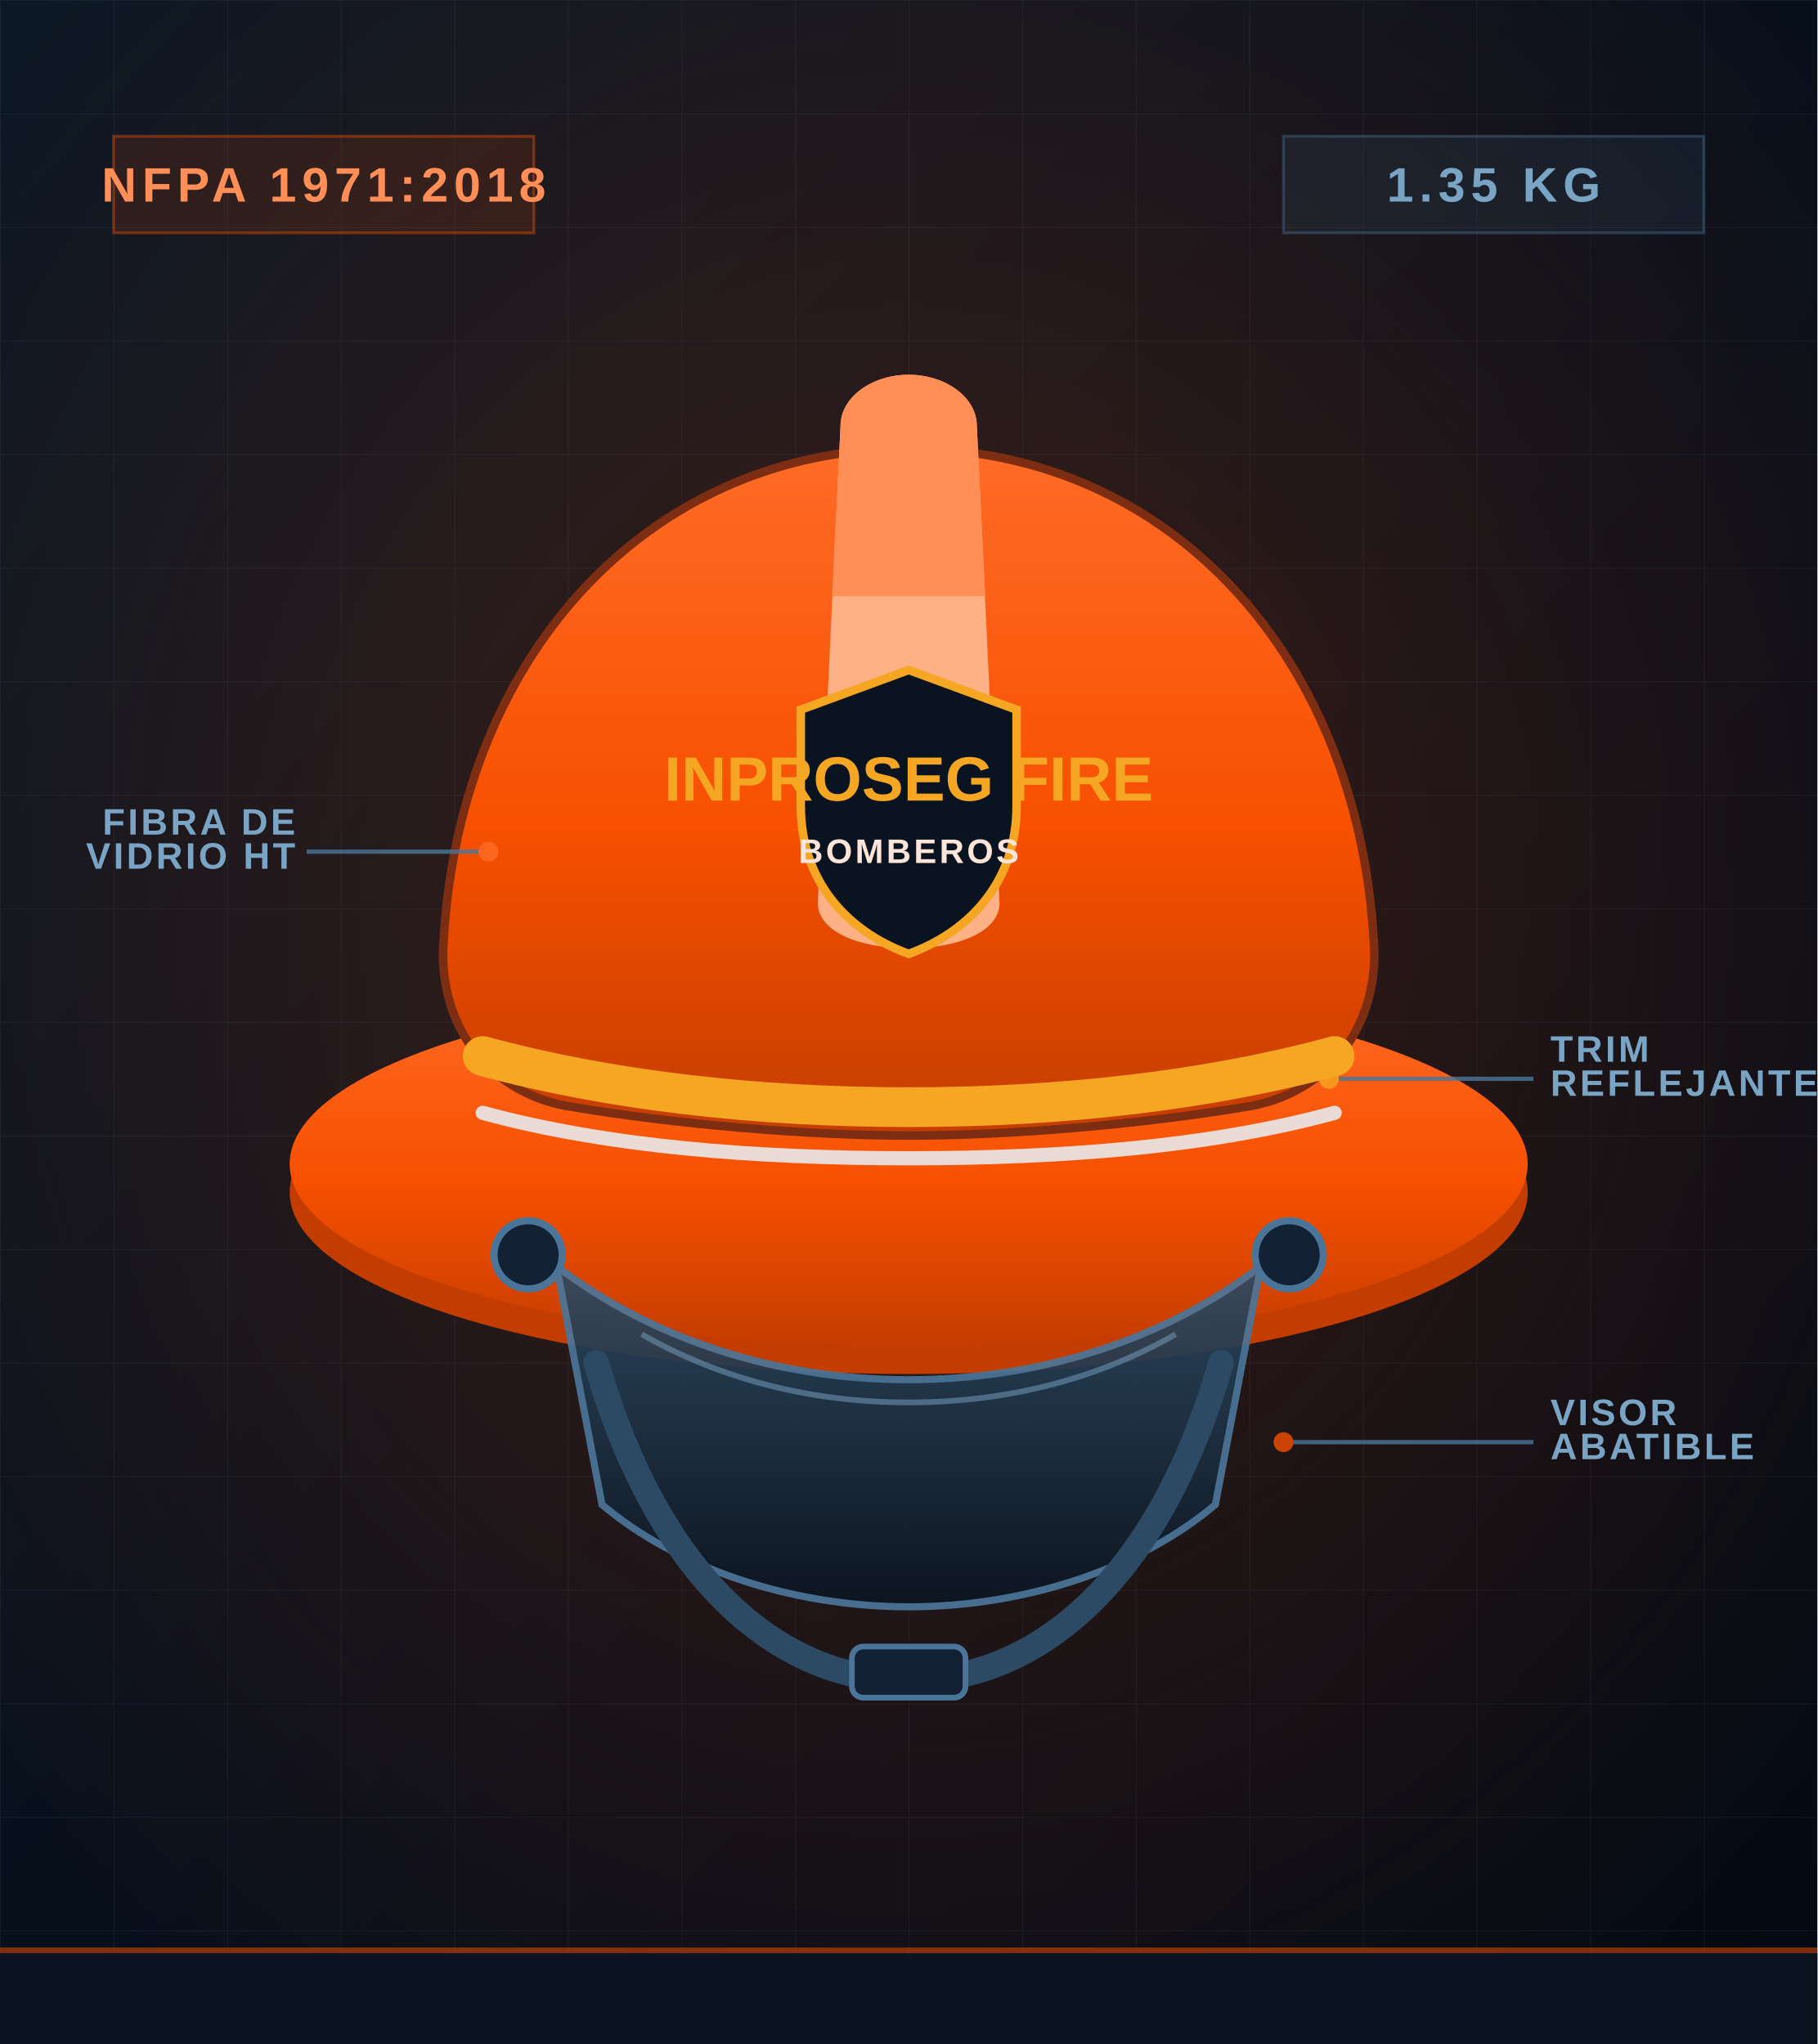
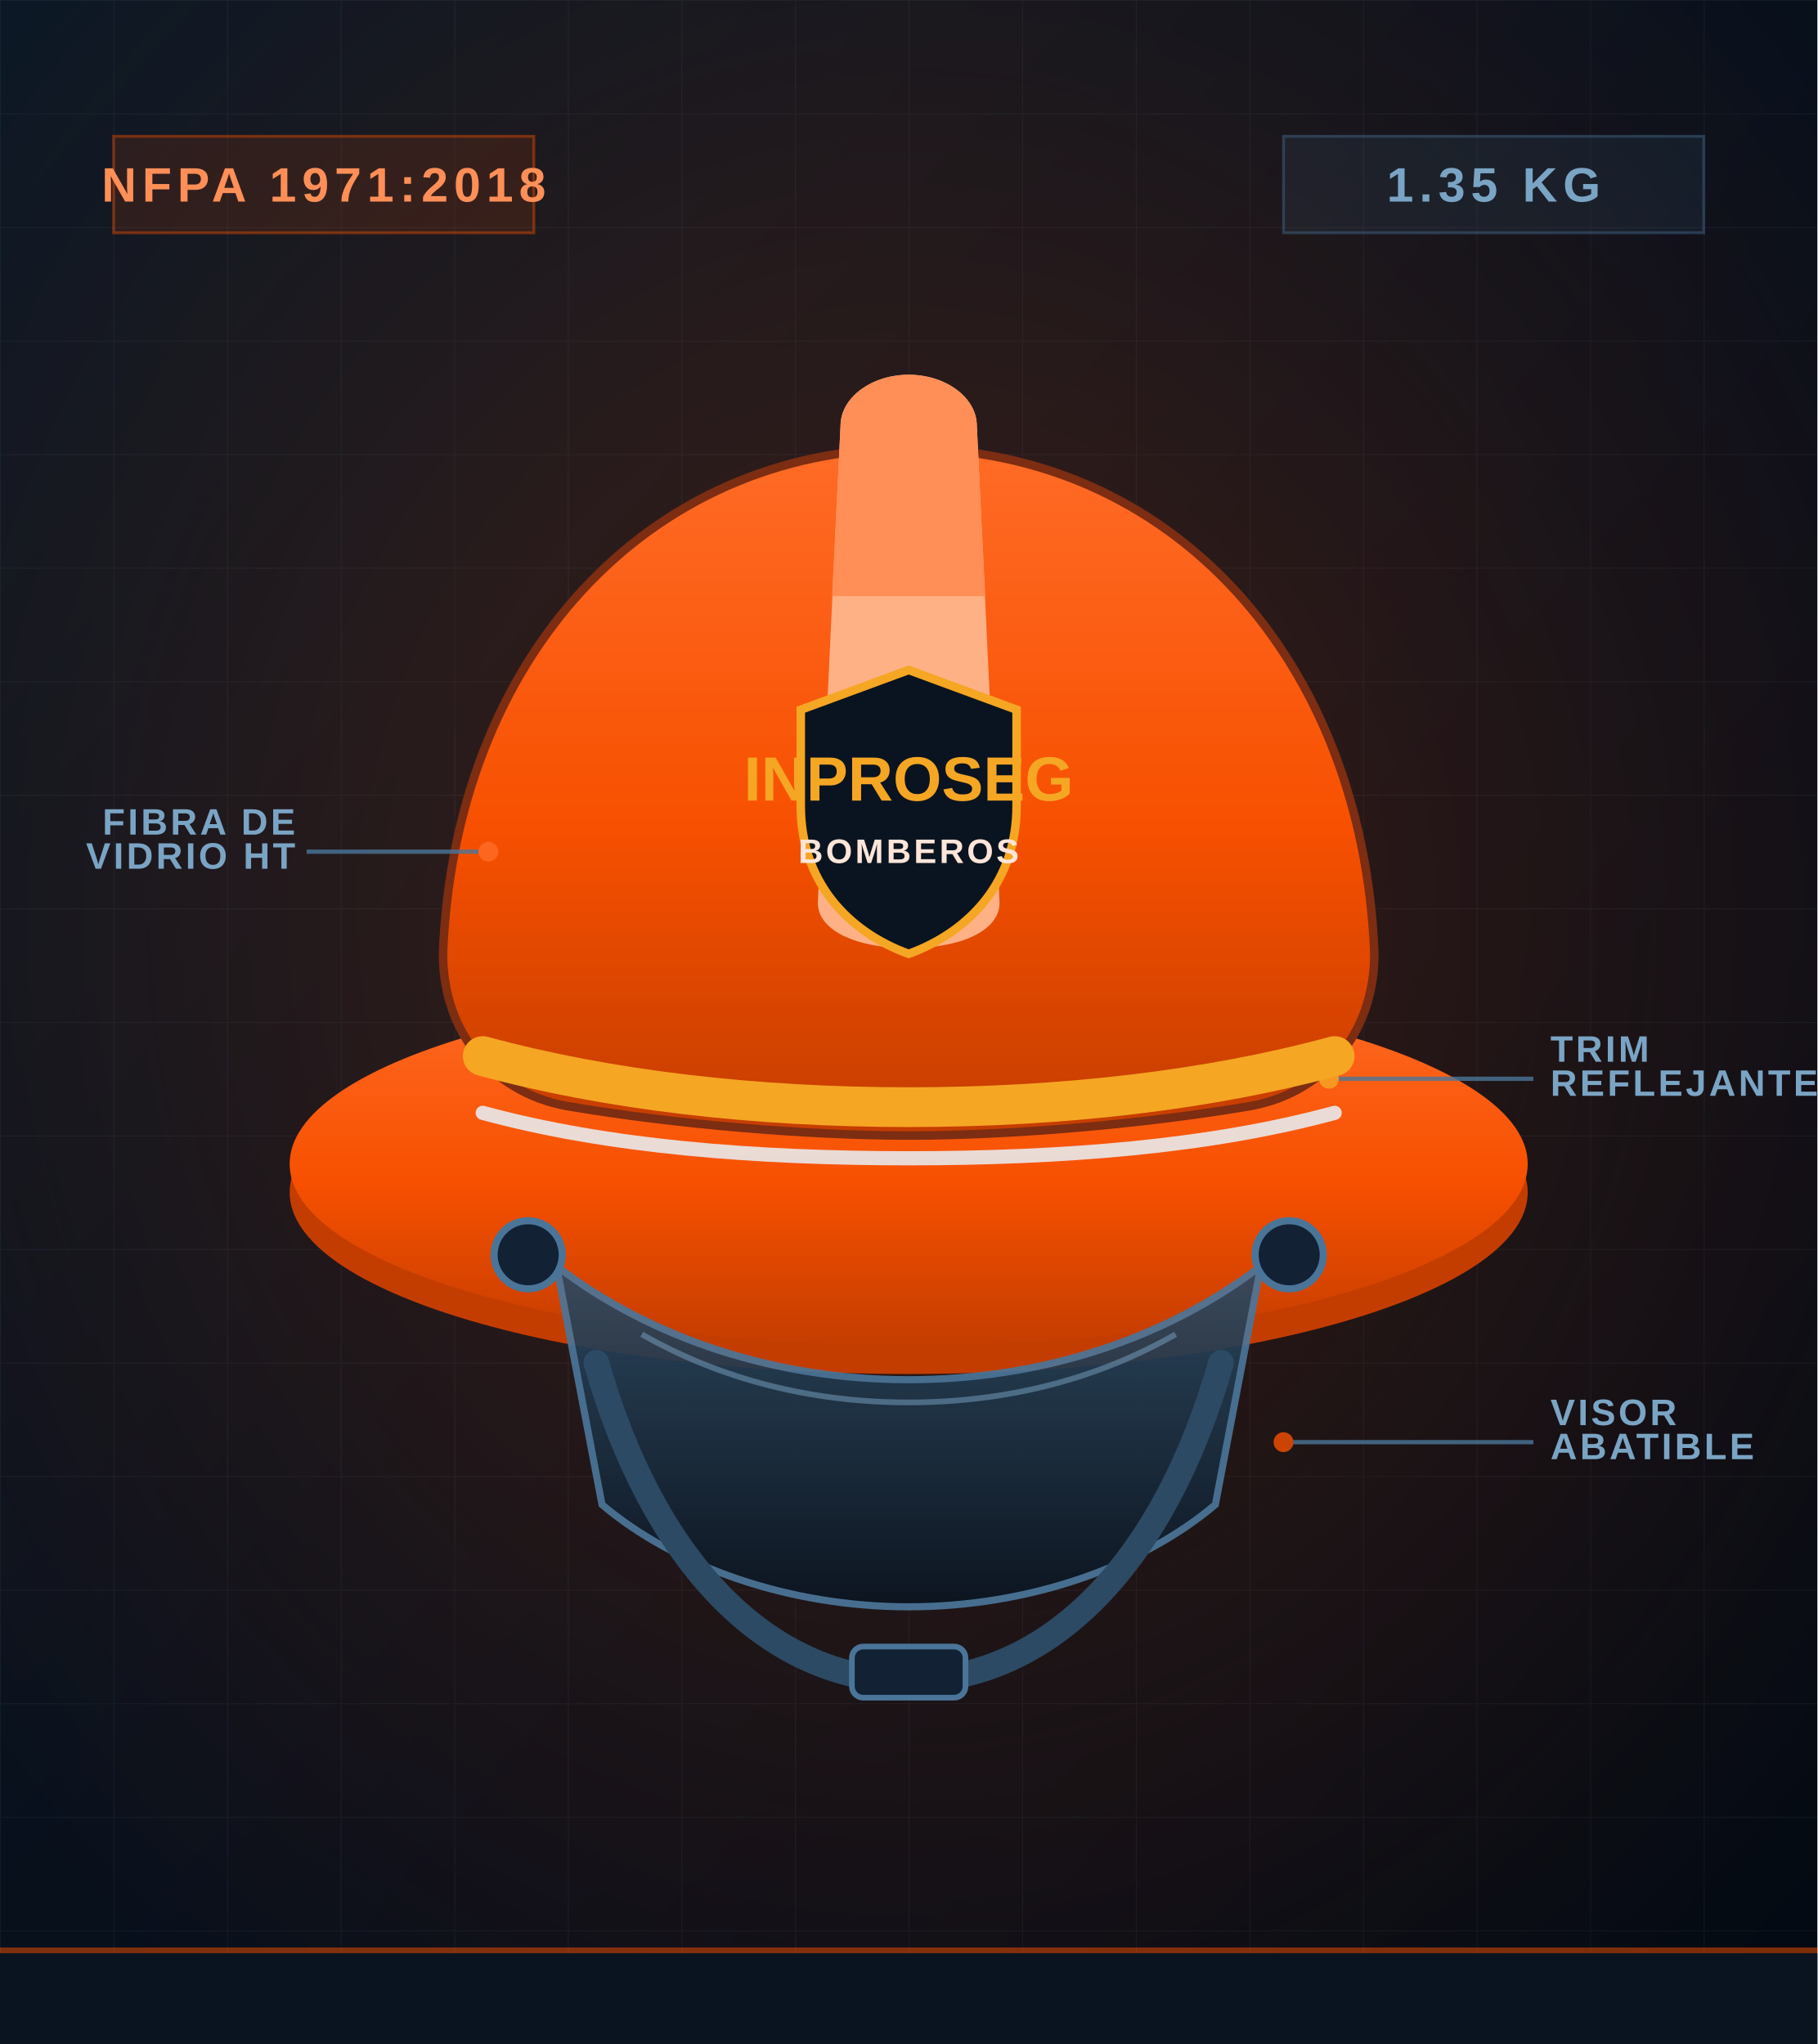
<svg xmlns="http://www.w3.org/2000/svg" viewBox="0 0 640 720" role="img" aria-label="Casco para bombero certificado NFPA 1970 con visor integrado">
  <defs>
    <linearGradient id="bgGradC" x1="0" y1="0" x2="1" y2="1">
      <stop offset="0" stop-color="#0C1825" />
      <stop offset="0.6" stop-color="#070E1A" />
      <stop offset="1" stop-color="#040A12" />
    </linearGradient>
    <radialGradient id="glowC" cx="0.5" cy="0.45" r="0.65">
      <stop offset="0" stop-color="#F75000" stop-opacity="0.22" />
      <stop offset="1" stop-color="#F75000" stop-opacity="0" />
    </radialGradient>
    <linearGradient id="shellGrad" x1="0" y1="0" x2="0" y2="1">
      <stop offset="0" stop-color="#FF6B26" />
      <stop offset="0.55" stop-color="#F75000" />
      <stop offset="1" stop-color="#C43D00" />
    </linearGradient>
    <linearGradient id="visorGrad" x1="0" y1="0" x2="0" y2="1">
      <stop offset="0" stop-color="#2C4A63" />
      <stop offset="1" stop-color="#0A1420" />
    </linearGradient>
    <pattern id="gridC" width="40" height="40" patternUnits="userSpaceOnUse">
      <path d="M40 0H0V40" fill="none" stroke="#7AA4C4" stroke-width="0.6" opacity="0.08" />
    </pattern>
  </defs>
  <rect width="640" height="720" fill="url(#bgGradC)" />
  <rect width="640" height="720" fill="url(#gridC)" />
  <rect width="640" height="720" fill="url(#glowC)" />
  <g>
    <ellipse cx="320" cy="420" rx="218" ry="64" fill="#C43D00" />
    <ellipse cx="320" cy="410" rx="218" ry="64" fill="url(#shellGrad)" />
    <path d="M320 158c-92 0-160 74-164 178 0 28 18 50 46 54 36 6 82 10 118 10s82-4 118-10c28-4 46-26 46-54-4-104-72-178-164-178z" fill="url(#shellGrad)" stroke="#7C2D12" stroke-width="3" />
    <path d="M296 150c0-10 11-18 24-18s24 8 24 18l8 168c0 10-14 16-32 16s-32-6-32-16z" fill="#FFB186" />
    <path d="M296 150c0-10 11-18 24-18s24 8 24 18l3 60h-54z" fill="#FF8F57" />
    <g>
      <path d="M320 236l38 14v34c0 26-16 44-38 52-22-8-38-26-38-52v-34z" fill="#0A1420" stroke="#F5A623" stroke-width="3" />
-       <text x="320" y="282" text-anchor="middle" font-family="Rajdhani, Arial, sans-serif" font-weight="700" font-size="22" fill="#F5A623">INPROSEG FIRE</text>
+       <text x="320" y="282" text-anchor="middle" font-family="Rajdhani, Arial, sans-serif" font-weight="700" font-size="22" fill="#F5A623">INPROSEG</text>
      <text x="320" y="304" text-anchor="middle" font-family="Rajdhani, Arial, sans-serif" font-weight="700" font-size="12" fill="#FFE5D9" letter-spacing="1">BOMBEROS</text>
    </g>
    <path d="M170 372c44 12 96 18 150 18s106-6 150-18" fill="none" stroke="#F5A623" stroke-width="14" stroke-linecap="round" />
    <path d="M170 392c44 12 96 16 150 16s106-4 150-16" fill="none" stroke="#E8F2F9" stroke-width="5" stroke-linecap="round" opacity="0.85" />
    <path d="M196 446c34 26 78 40 124 40s90-14 124-40l-16 84c-26 22-66 36-108 36s-82-14-108-36z" fill="url(#visorGrad)" opacity="0.92" stroke="#4A7599" stroke-width="2.5" />
    <path d="M226 470c28 16 60 24 94 24s66-8 94-24" fill="none" stroke="#7AA4C4" stroke-width="2" opacity="0.5" />
    <circle cx="186" cy="442" r="12" fill="#122133" stroke="#4A7599" stroke-width="2.5" />
    <circle cx="454" cy="442" r="12" fill="#122133" stroke="#4A7599" stroke-width="2.5" />
    <path d="M210 480c20 70 60 112 110 112s90-42 110-112" fill="none" stroke="#2C4A63" stroke-width="9" stroke-linecap="round" />
    <rect x="300" y="580" width="40" height="18" rx="4" fill="#122133" stroke="#4A7599" stroke-width="2" />
  </g>
  <g font-family="Rajdhani, Arial, sans-serif" font-weight="700">
    <g>
      <rect x="40" y="48" width="148" height="34" fill="rgba(247,80,0,0.12)" stroke="rgba(247,80,0,0.4)" />
      <text x="114" y="71" text-anchor="middle" font-size="17" fill="#FF8F57" letter-spacing="2">NFPA 1971:2018</text>
    </g>
    <g>
      <rect x="452" y="48" width="148" height="34" fill="rgba(74,117,153,0.12)" stroke="rgba(74,117,153,0.4)" />
      <text x="526" y="71" text-anchor="middle" font-size="17" fill="#7AA4C4" letter-spacing="2">1.35 KG</text>
    </g>
    <g stroke="#4A7599" stroke-width="1.5" opacity="0.8">
      <path d="M468 380h72" />
      <circle cx="468" cy="380" r="3.5" fill="#F5A623" stroke="none" />
      <path d="M452 508h88" />
      <circle cx="452" cy="508" r="3.5" fill="#F75000" stroke="none" />
      <path d="M172 300h-64" />
      <circle cx="172" cy="300" r="3.5" fill="#FF6B26" stroke="none" />
    </g>
    <text x="546" y="374" font-size="13" fill="#7AA4C4" letter-spacing="1">TRIM</text>
    <text x="546" y="386" font-size="13" fill="#7AA4C4" letter-spacing="1">REFLEJANTE</text>
    <text x="546" y="502" font-size="13" fill="#7AA4C4" letter-spacing="1">VISOR</text>
    <text x="546" y="514" font-size="13" fill="#7AA4C4" letter-spacing="1">ABATIBLE</text>
    <text x="104" y="294" text-anchor="end" font-size="13" fill="#7AA4C4" letter-spacing="1">FIBRA DE</text>
    <text x="104" y="306" text-anchor="end" font-size="13" fill="#7AA4C4" letter-spacing="1">VIDRIO HT</text>
  </g>
  <rect x="0" y="688" width="640" height="32" fill="#0A1420" />
  <rect x="0" y="686" width="640" height="2" fill="#F75000" opacity="0.5" />
</svg>
